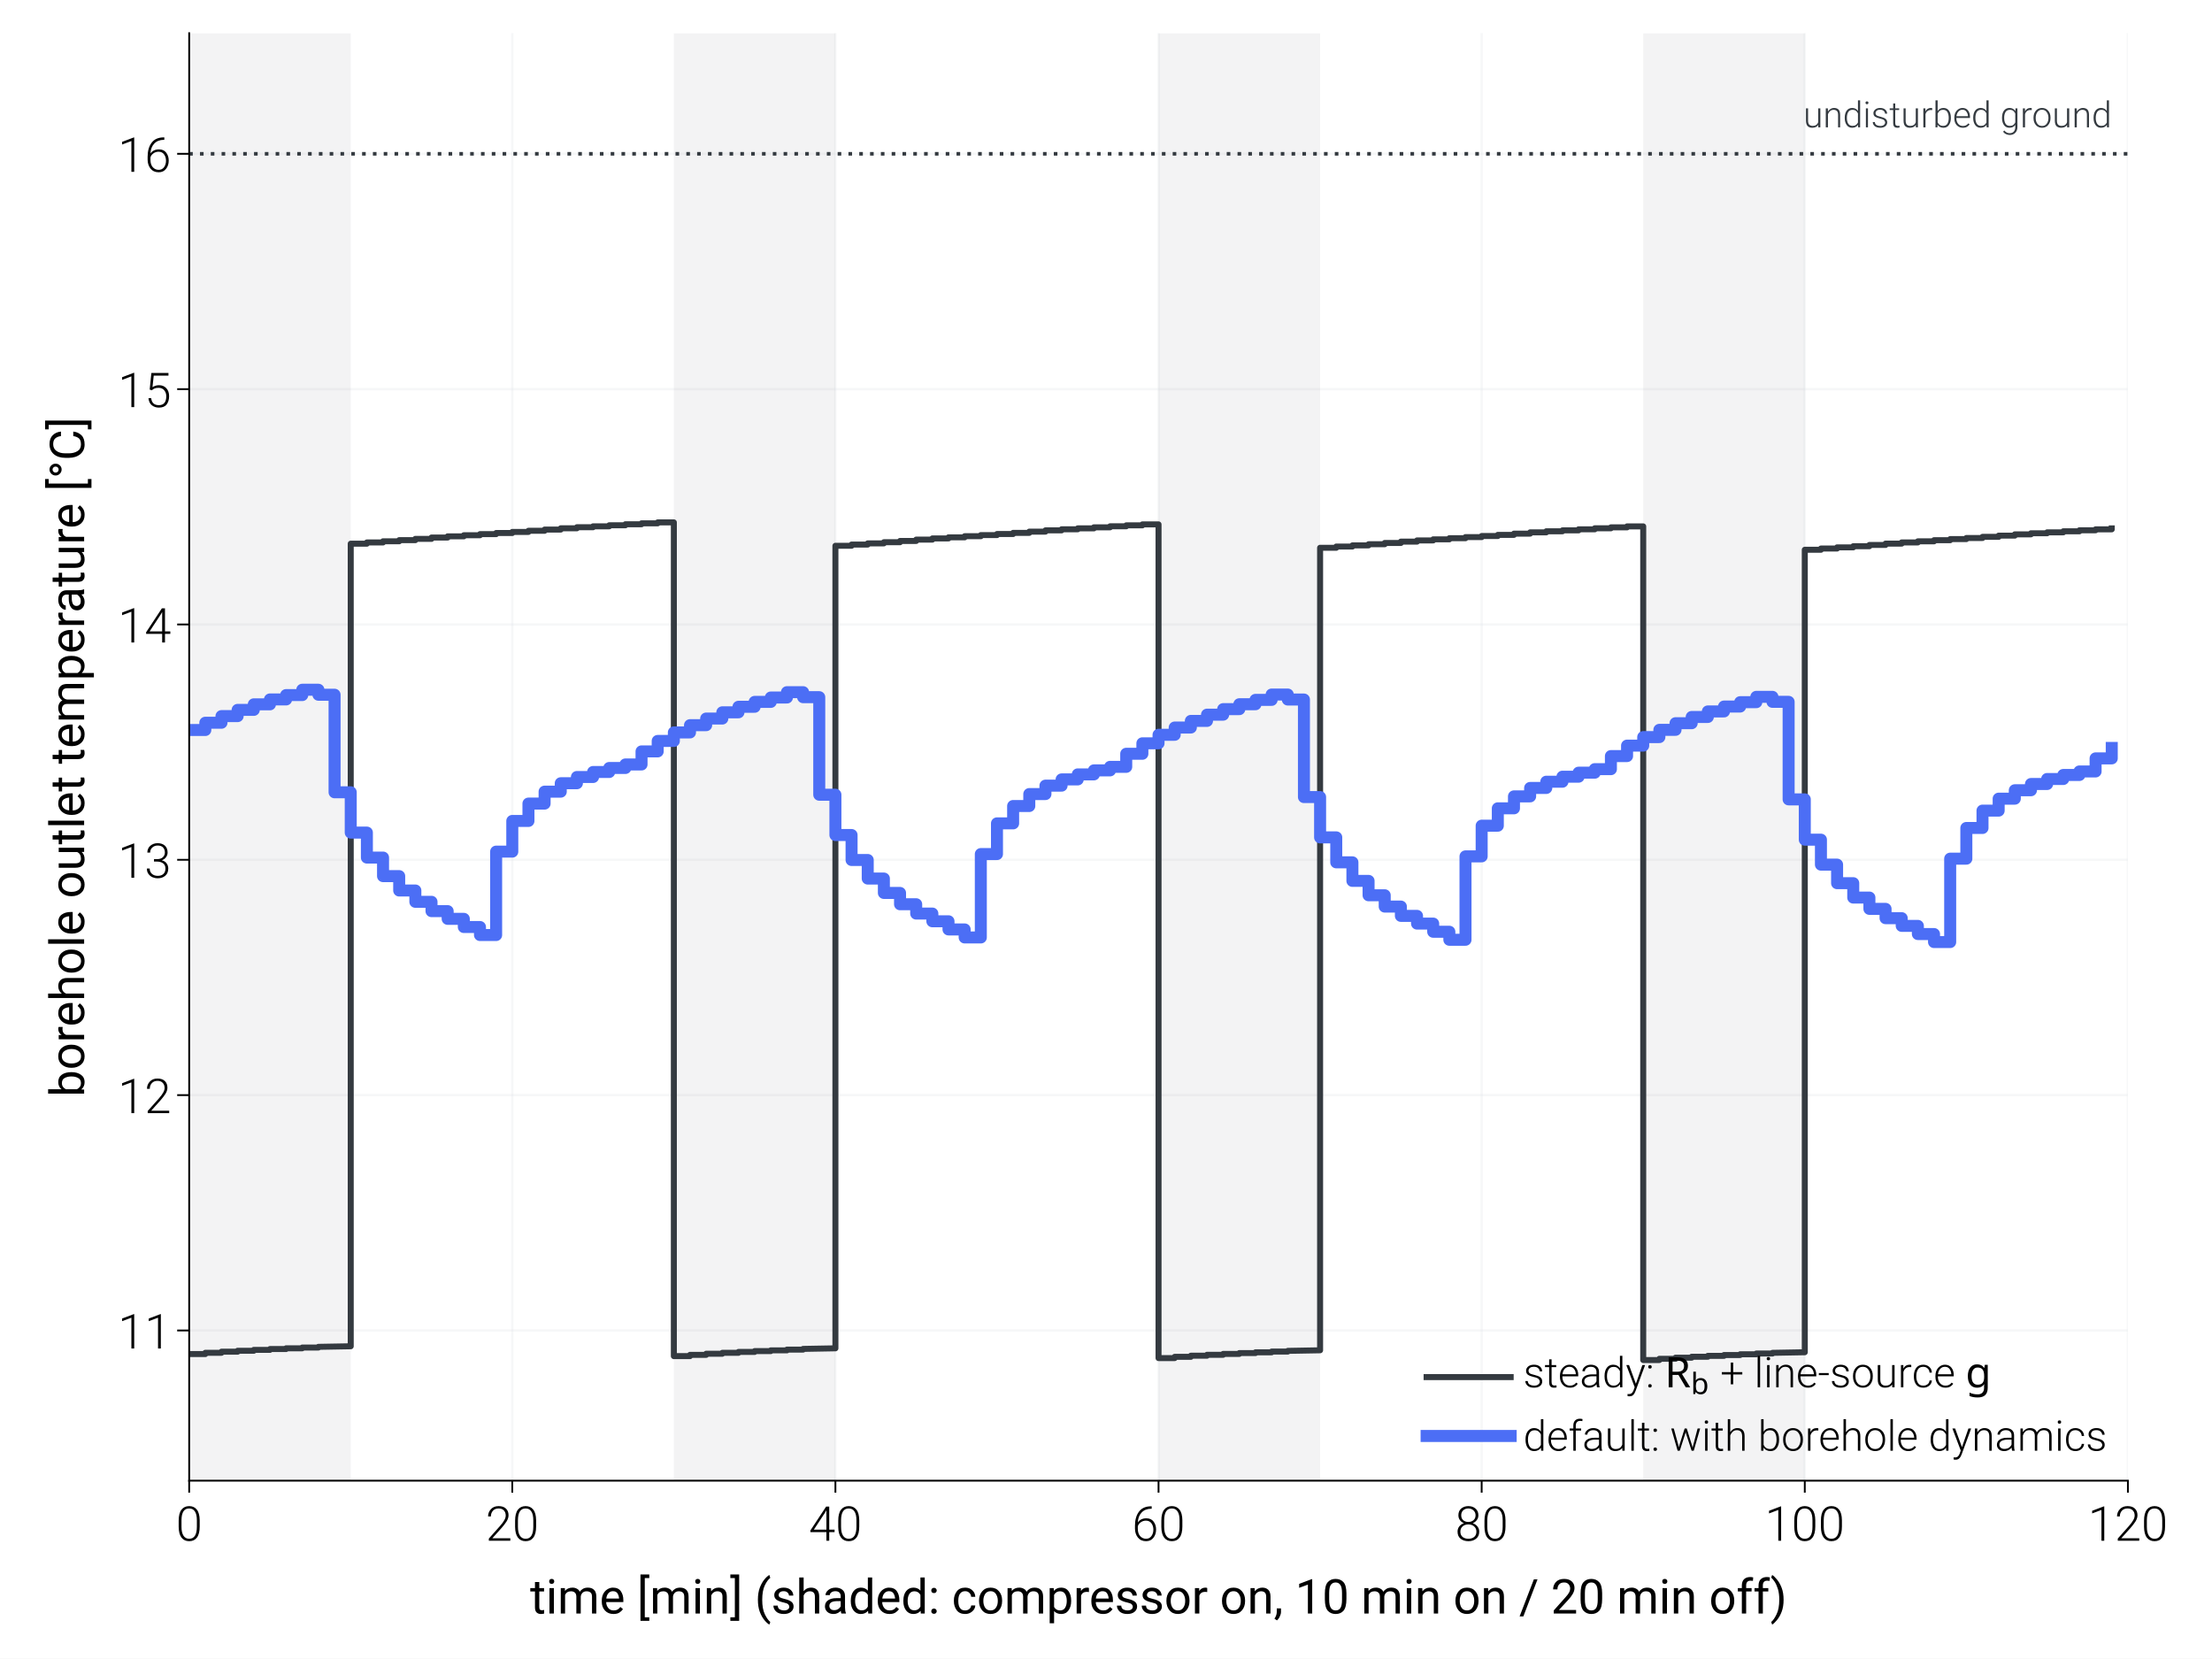
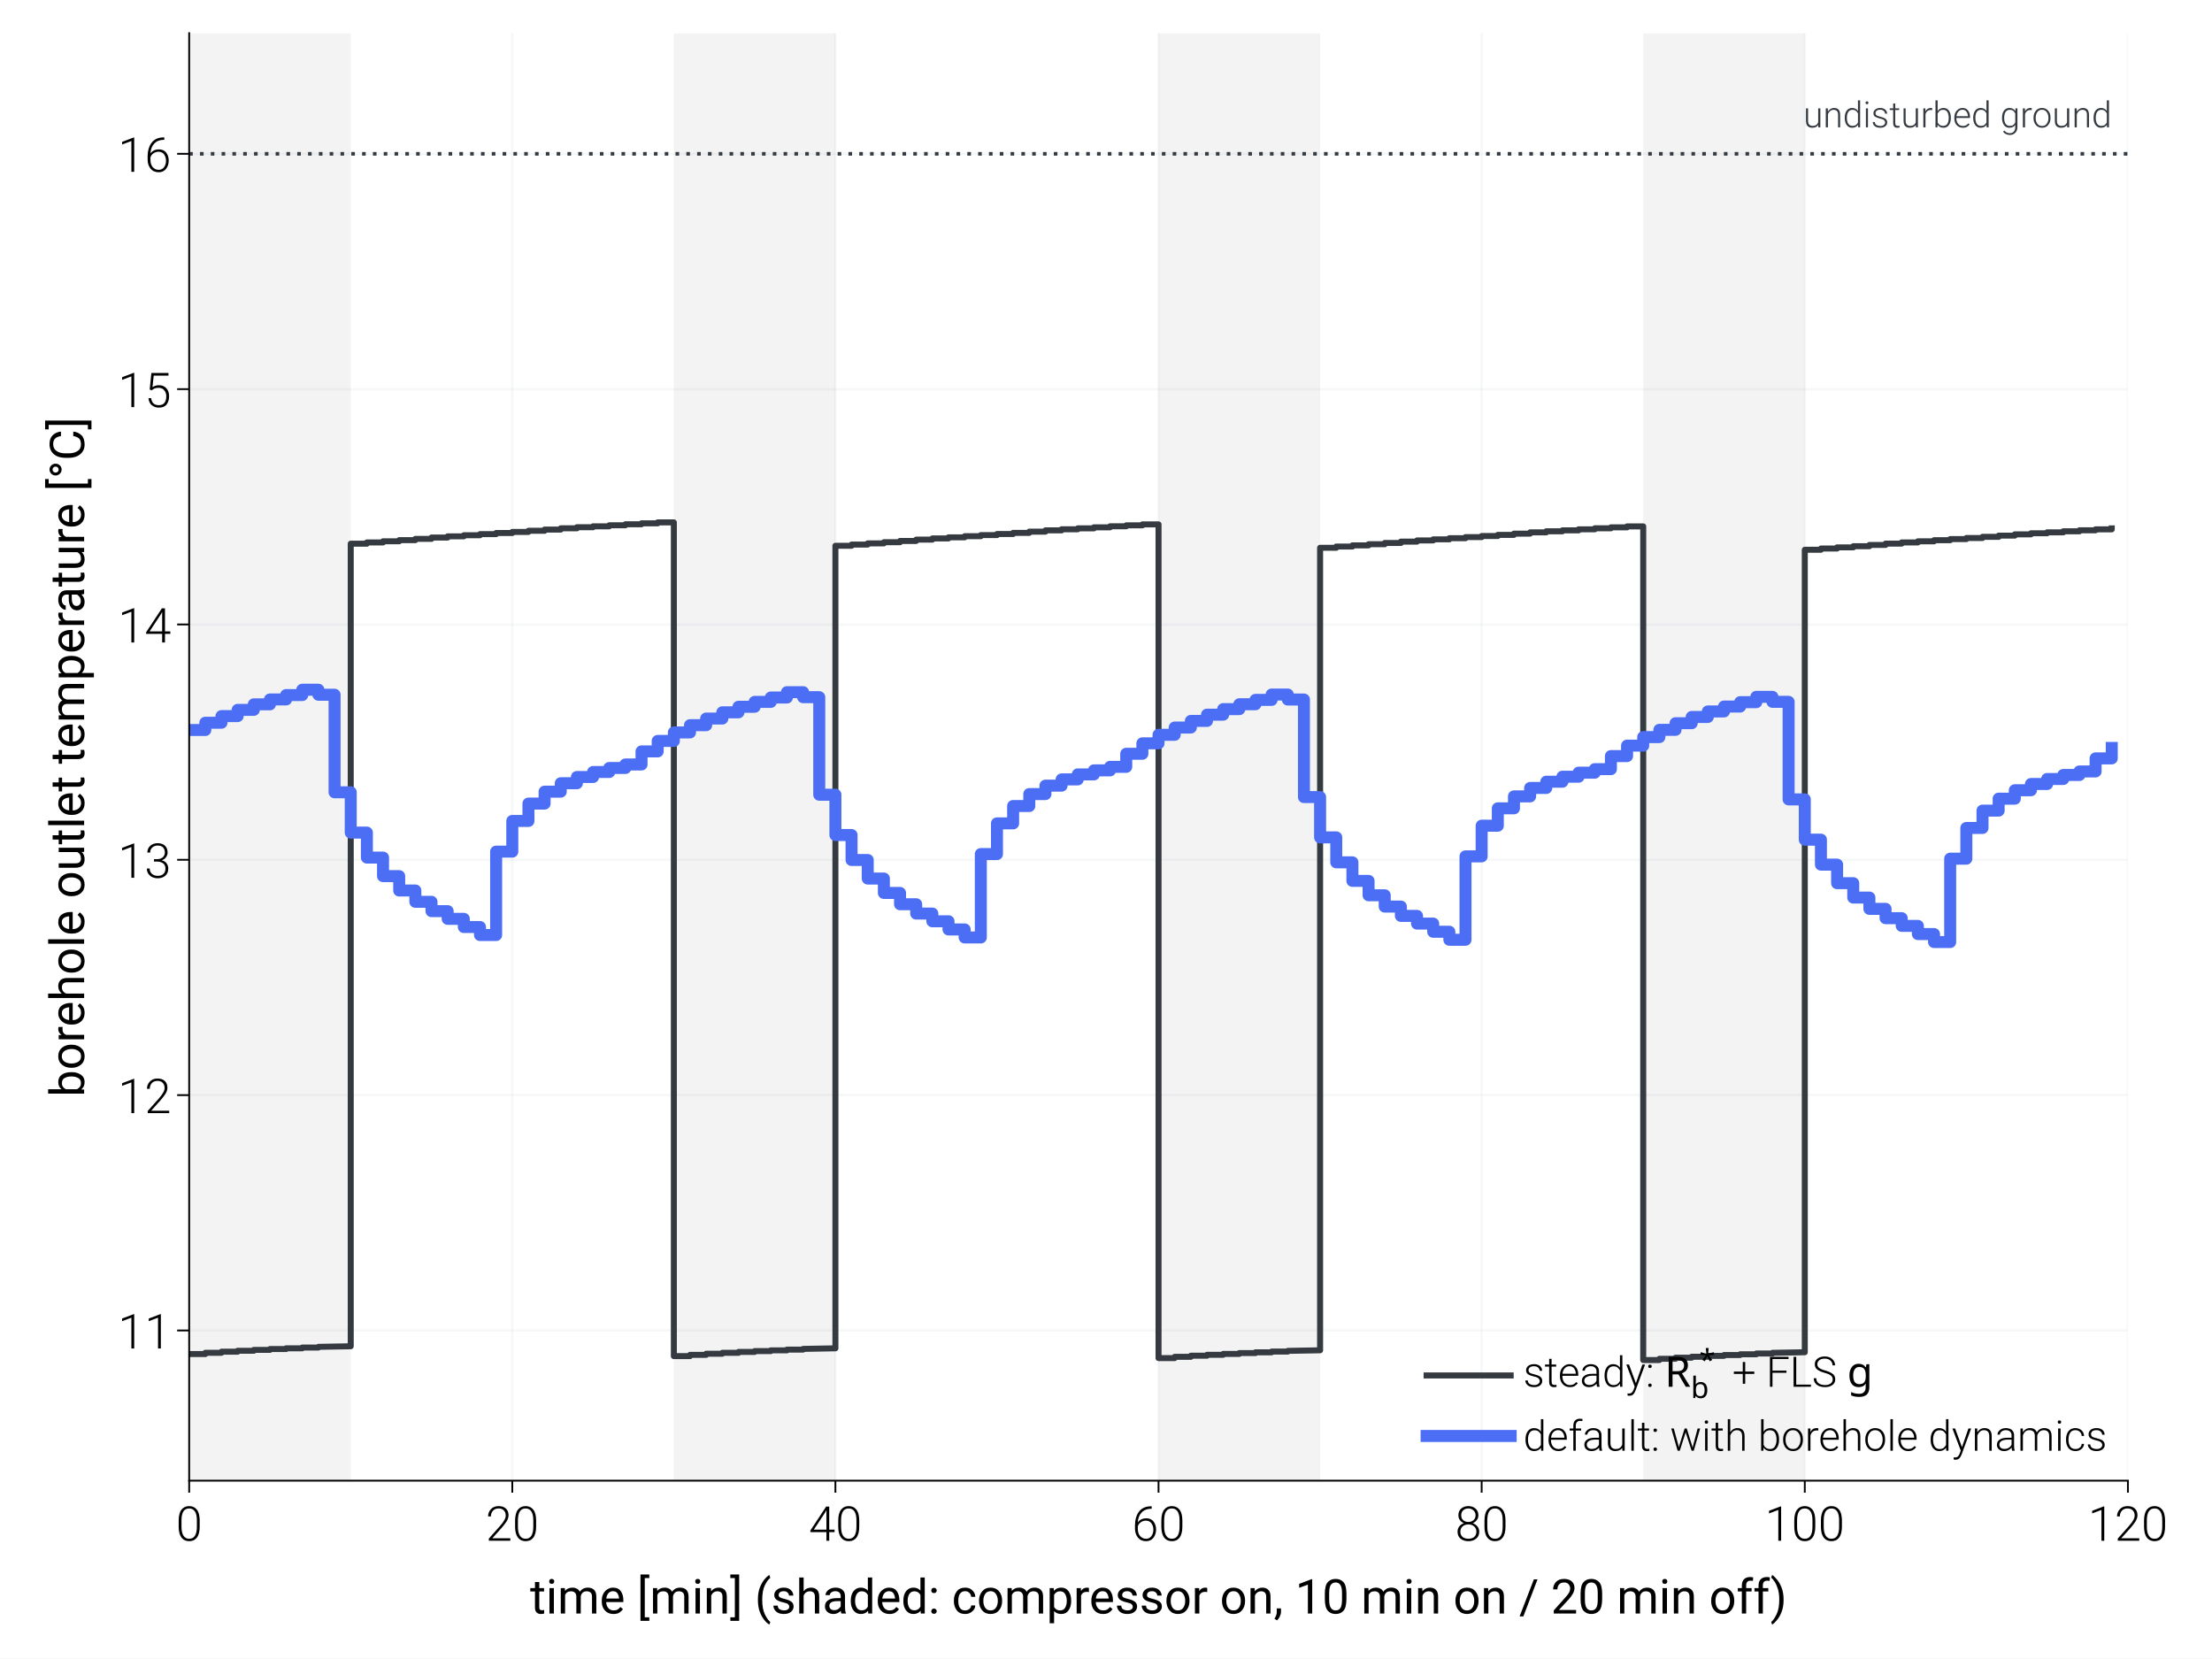
<svg xmlns="http://www.w3.org/2000/svg" xmlns:xlink="http://www.w3.org/1999/xlink" width="368.4pt" height="276.24pt" viewBox="0 0 368.4 276.24" version="1.1">
  <defs>
    <style type="text/css">*{stroke-linejoin: round; stroke-linecap: butt}</style>
  </defs>
  <g id="figure_1">
    <g id="patch_1">
      <path d="M 0 276.24  L 368.4 276.24  L 368.4 0  L 0 0  z " style="fill: #ffffff" />
    </g>
    <g id="axes_1">
      <g id="patch_2">
        <path d="M 31.506 246.6  L 354.394 246.6  L 354.394 5.525  L 31.506 5.525  z " style="fill: #ffffff" />
      </g>
      <g id="matplotlib.axis_1">
        <g id="xtick_1">
          <g id="line2d_1">
            <path d="M 31.506 246.6  L 31.506 5.525  " clip-path="url(#pab0435eeef)" style="fill: none; stroke: #dee2e6; stroke-opacity: 0.25; stroke-width: 0.4; stroke-linecap: square" />
          </g>
          <g id="line2d_2">
            <defs>
              <path id="m72dfc59abe" d="M 0 0  L 0 2  " style="stroke: #000000; stroke-width: 0.3" />
            </defs>
            <g>
              <use xlink:href="#m72dfc59abe" x="31.506" y="246.6" style="stroke: #000000; stroke-width: 0.3" />
            </g>
          </g>
          <g id="text_1">
            <text style="font-weight: 300; font-size: 8px; font-family: 'Roboto', 'Lato', 'Inter', 'Open Sans', 'Arial', 'Helvetica', 'Paperlogy', 'Noto Sans CJK KR', 'Pretendard', 'Gothic A1', 'Freesentation', 'AppleGothic', 'Malgun Gothic', sans-serif; text-anchor: middle" x="31.506" y="256.6" transform="rotate(-0 31.5055 256.5996)">0</text>
          </g>
        </g>
        <g id="xtick_2">
          <g id="line2d_3">
            <path d="M 85.32 246.6  L 85.32 5.525  " clip-path="url(#pab0435eeef)" style="fill: none; stroke: #dee2e6; stroke-opacity: 0.25; stroke-width: 0.4; stroke-linecap: square" />
          </g>
          <g id="line2d_4">
            <g>
              <use xlink:href="#m72dfc59abe" x="85.32" y="246.6" style="stroke: #000000; stroke-width: 0.3" />
            </g>
          </g>
          <g id="text_2">
            <text style="font-weight: 300; font-size: 8px; font-family: 'Roboto', 'Lato', 'Inter', 'Open Sans', 'Arial', 'Helvetica', 'Paperlogy', 'Noto Sans CJK KR', 'Pretendard', 'Gothic A1', 'Freesentation', 'AppleGothic', 'Malgun Gothic', sans-serif; text-anchor: middle" x="85.32" y="256.6" transform="rotate(-0 85.32033 256.5996)">20</text>
          </g>
        </g>
        <g id="xtick_3">
          <g id="line2d_5">
            <path d="M 139.135 246.6  L 139.135 5.525  " clip-path="url(#pab0435eeef)" style="fill: none; stroke: #dee2e6; stroke-opacity: 0.25; stroke-width: 0.4; stroke-linecap: square" />
          </g>
          <g id="line2d_6">
            <g>
              <use xlink:href="#m72dfc59abe" x="139.135" y="246.6" style="stroke: #000000; stroke-width: 0.3" />
            </g>
          </g>
          <g id="text_3">
            <text style="font-weight: 300; font-size: 8px; font-family: 'Roboto', 'Lato', 'Inter', 'Open Sans', 'Arial', 'Helvetica', 'Paperlogy', 'Noto Sans CJK KR', 'Pretendard', 'Gothic A1', 'Freesentation', 'AppleGothic', 'Malgun Gothic', sans-serif; text-anchor: middle" x="139.135" y="256.6" transform="rotate(-0 139.1352 256.5996)">40</text>
          </g>
        </g>
        <g id="xtick_4">
          <g id="line2d_7">
            <path d="M 192.95 246.6  L 192.95 5.525  " clip-path="url(#pab0435eeef)" style="fill: none; stroke: #dee2e6; stroke-opacity: 0.25; stroke-width: 0.4; stroke-linecap: square" />
          </g>
          <g id="line2d_8">
            <g>
              <use xlink:href="#m72dfc59abe" x="192.95" y="246.6" style="stroke: #000000; stroke-width: 0.3" />
            </g>
          </g>
          <g id="text_4">
            <text style="font-weight: 300; font-size: 8px; font-family: 'Roboto', 'Lato', 'Inter', 'Open Sans', 'Arial', 'Helvetica', 'Paperlogy', 'Noto Sans CJK KR', 'Pretendard', 'Gothic A1', 'Freesentation', 'AppleGothic', 'Malgun Gothic', sans-serif; text-anchor: middle" x="192.95" y="256.6" transform="rotate(-0 192.95 256.5996)">60</text>
          </g>
        </g>
        <g id="xtick_5">
          <g id="line2d_9">
            <path d="M 246.765 246.6  L 246.765 5.525  " clip-path="url(#pab0435eeef)" style="fill: none; stroke: #dee2e6; stroke-opacity: 0.25; stroke-width: 0.4; stroke-linecap: square" />
          </g>
          <g id="line2d_10">
            <g>
              <use xlink:href="#m72dfc59abe" x="246.765" y="246.6" style="stroke: #000000; stroke-width: 0.3" />
            </g>
          </g>
          <g id="text_5">
            <text style="font-weight: 300; font-size: 8px; font-family: 'Roboto', 'Lato', 'Inter', 'Open Sans', 'Arial', 'Helvetica', 'Paperlogy', 'Noto Sans CJK KR', 'Pretendard', 'Gothic A1', 'Freesentation', 'AppleGothic', 'Malgun Gothic', sans-serif; text-anchor: middle" x="246.765" y="256.6" transform="rotate(-0 246.7648 256.5996)">80</text>
          </g>
        </g>
        <g id="xtick_6">
          <g id="line2d_11">
            <path d="M 300.58 246.6  L 300.58 5.525  " clip-path="url(#pab0435eeef)" style="fill: none; stroke: #dee2e6; stroke-opacity: 0.25; stroke-width: 0.4; stroke-linecap: square" />
          </g>
          <g id="line2d_12">
            <g>
              <use xlink:href="#m72dfc59abe" x="300.58" y="246.6" style="stroke: #000000; stroke-width: 0.3" />
            </g>
          </g>
          <g id="text_6">
            <text style="font-weight: 300; font-size: 8px; font-family: 'Roboto', 'Lato', 'Inter', 'Open Sans', 'Arial', 'Helvetica', 'Paperlogy', 'Noto Sans CJK KR', 'Pretendard', 'Gothic A1', 'Freesentation', 'AppleGothic', 'Malgun Gothic', sans-serif; text-anchor: middle" x="300.58" y="256.6" transform="rotate(-0 300.5797 256.5996)">100</text>
          </g>
        </g>
        <g id="xtick_7">
          <g id="line2d_13">
            <path d="M 354.394 246.6  L 354.394 5.525  " clip-path="url(#pab0435eeef)" style="fill: none; stroke: #dee2e6; stroke-opacity: 0.25; stroke-width: 0.4; stroke-linecap: square" />
          </g>
          <g id="line2d_14">
            <g>
              <use xlink:href="#m72dfc59abe" x="354.394" y="246.6" style="stroke: #000000; stroke-width: 0.3" />
            </g>
          </g>
          <g id="text_7">
            <text style="font-weight: 300; font-size: 8px; font-family: 'Roboto', 'Lato', 'Inter', 'Open Sans', 'Arial', 'Helvetica', 'Paperlogy', 'Noto Sans CJK KR', 'Pretendard', 'Gothic A1', 'Freesentation', 'AppleGothic', 'Malgun Gothic', sans-serif; text-anchor: middle" x="354.394" y="256.6" transform="rotate(-0 354.3945 256.5996)">120</text>
          </g>
        </g>
        <g id="text_8">
          <text style="font-size: 8px; font-family: 'Roboto', 'Lato', 'Inter', 'Open Sans', 'Arial', 'Helvetica', 'Paperlogy', 'Noto Sans CJK KR', 'Pretendard', 'Gothic A1', 'Freesentation', 'AppleGothic', 'Malgun Gothic', sans-serif; text-anchor: middle" x="192.95" y="268.725" transform="rotate(-0 192.95 268.7246)">time [min] (shaded: compressor on, 10 min on / 20 min off)</text>
        </g>
      </g>
      <g id="matplotlib.axis_2">
        <g id="ytick_1">
          <g id="line2d_15">
            <path d="M 31.506 221.583  L 354.394 221.583  " clip-path="url(#pab0435eeef)" style="fill: none; stroke: #dee2e6; stroke-opacity: 0.25; stroke-width: 0.4; stroke-linecap: square" />
          </g>
          <g id="line2d_16">
            <defs>
              <path id="mcdb739a64f" d="M 0 0  L -2 0  " style="stroke: #000000; stroke-width: 0.3" />
            </defs>
            <g>
              <use xlink:href="#mcdb739a64f" x="31.506" y="221.583" style="stroke: #000000; stroke-width: 0.3" />
            </g>
          </g>
          <g id="text_9">
            <text style="font-weight: 300; font-size: 8px; font-family: 'Roboto', 'Lato', 'Inter', 'Open Sans', 'Arial', 'Helvetica', 'Paperlogy', 'Noto Sans CJK KR', 'Pretendard', 'Gothic A1', 'Freesentation', 'AppleGothic', 'Malgun Gothic', sans-serif; text-anchor: end" x="28.506" y="224.583" transform="rotate(-0 28.5055 224.5827)">11</text>
          </g>
        </g>
        <g id="ytick_2">
          <g id="line2d_17">
            <path d="M 31.506 182.389  L 354.394 182.389  " clip-path="url(#pab0435eeef)" style="fill: none; stroke: #dee2e6; stroke-opacity: 0.25; stroke-width: 0.4; stroke-linecap: square" />
          </g>
          <g id="line2d_18">
            <g>
              <use xlink:href="#mcdb739a64f" x="31.506" y="182.389" style="stroke: #000000; stroke-width: 0.3" />
            </g>
          </g>
          <g id="text_10">
            <text style="font-weight: 300; font-size: 8px; font-family: 'Roboto', 'Lato', 'Inter', 'Open Sans', 'Arial', 'Helvetica', 'Paperlogy', 'Noto Sans CJK KR', 'Pretendard', 'Gothic A1', 'Freesentation', 'AppleGothic', 'Malgun Gothic', sans-serif; text-anchor: end" x="28.506" y="185.389" transform="rotate(-0 28.5055 185.3891)">12</text>
          </g>
        </g>
        <g id="ytick_3">
          <g id="line2d_19">
            <path d="M 31.506 143.195  L 354.394 143.195  " clip-path="url(#pab0435eeef)" style="fill: none; stroke: #dee2e6; stroke-opacity: 0.25; stroke-width: 0.4; stroke-linecap: square" />
          </g>
          <g id="line2d_20">
            <g>
              <use xlink:href="#mcdb739a64f" x="31.506" y="143.195" style="stroke: #000000; stroke-width: 0.3" />
            </g>
          </g>
          <g id="text_11">
            <text style="font-weight: 300; font-size: 8px; font-family: 'Roboto', 'Lato', 'Inter', 'Open Sans', 'Arial', 'Helvetica', 'Paperlogy', 'Noto Sans CJK KR', 'Pretendard', 'Gothic A1', 'Freesentation', 'AppleGothic', 'Malgun Gothic', sans-serif; text-anchor: end" x="28.506" y="146.195" transform="rotate(-0 28.5055 146.1954)">13</text>
          </g>
        </g>
        <g id="ytick_4">
          <g id="line2d_21">
            <path d="M 31.506 104.002  L 354.394 104.002  " clip-path="url(#pab0435eeef)" style="fill: none; stroke: #dee2e6; stroke-opacity: 0.25; stroke-width: 0.4; stroke-linecap: square" />
          </g>
          <g id="line2d_22">
            <g>
              <use xlink:href="#mcdb739a64f" x="31.506" y="104.002" style="stroke: #000000; stroke-width: 0.3" />
            </g>
          </g>
          <g id="text_12">
            <text style="font-weight: 300; font-size: 8px; font-family: 'Roboto', 'Lato', 'Inter', 'Open Sans', 'Arial', 'Helvetica', 'Paperlogy', 'Noto Sans CJK KR', 'Pretendard', 'Gothic A1', 'Freesentation', 'AppleGothic', 'Malgun Gothic', sans-serif; text-anchor: end" x="28.506" y="107.002" transform="rotate(-0 28.5055 107.0017)">14</text>
          </g>
        </g>
        <g id="ytick_5">
          <g id="line2d_23">
            <path d="M 31.506 64.808  L 354.394 64.808  " clip-path="url(#pab0435eeef)" style="fill: none; stroke: #dee2e6; stroke-opacity: 0.25; stroke-width: 0.4; stroke-linecap: square" />
          </g>
          <g id="line2d_24">
            <g>
              <use xlink:href="#mcdb739a64f" x="31.506" y="64.808" style="stroke: #000000; stroke-width: 0.3" />
            </g>
          </g>
          <g id="text_13">
            <text style="font-weight: 300; font-size: 8px; font-family: 'Roboto', 'Lato', 'Inter', 'Open Sans', 'Arial', 'Helvetica', 'Paperlogy', 'Noto Sans CJK KR', 'Pretendard', 'Gothic A1', 'Freesentation', 'AppleGothic', 'Malgun Gothic', sans-serif; text-anchor: end" x="28.506" y="67.808" transform="rotate(-0 28.5055 67.80804)">15</text>
          </g>
        </g>
        <g id="ytick_6">
          <g id="line2d_25">
            <path d="M 31.506 25.614  L 354.394 25.614  " clip-path="url(#pab0435eeef)" style="fill: none; stroke: #dee2e6; stroke-opacity: 0.25; stroke-width: 0.4; stroke-linecap: square" />
          </g>
          <g id="line2d_26">
            <g>
              <use xlink:href="#mcdb739a64f" x="31.506" y="25.614" style="stroke: #000000; stroke-width: 0.3" />
            </g>
          </g>
          <g id="text_14">
            <text style="font-weight: 300; font-size: 8px; font-family: 'Roboto', 'Lato', 'Inter', 'Open Sans', 'Arial', 'Helvetica', 'Paperlogy', 'Noto Sans CJK KR', 'Pretendard', 'Gothic A1', 'Freesentation', 'AppleGothic', 'Malgun Gothic', sans-serif; text-anchor: end" x="28.506" y="28.614" transform="rotate(-0 28.5055 28.61436)">16</text>
          </g>
        </g>
        <g id="text_15">
          <text style="font-size: 8px; font-family: 'Roboto', 'Lato', 'Inter', 'Open Sans', 'Arial', 'Helvetica', 'Paperlogy', 'Noto Sans CJK KR', 'Pretendard', 'Gothic A1', 'Freesentation', 'AppleGothic', 'Malgun Gothic', sans-serif; text-anchor: middle" x="14.013" y="126.062" transform="rotate(-90 14.013 126.0622)">borehole outlet temperature [°C]</text>
        </g>
      </g>
      <g id="patch_3">
        <path d="M 31.506 246.6  L 58.413 246.6  L 58.413 5.525  L 31.506 5.525  z " clip-path="url(#pab0435eeef)" style="fill: #343a40; opacity: 0.06" />
      </g>
      <g id="patch_4">
        <path d="M 112.228 246.6  L 139.135 246.6  L 139.135 5.525  L 112.228 5.525  z " clip-path="url(#pab0435eeef)" style="fill: #343a40; opacity: 0.06" />
      </g>
      <g id="patch_5">
        <path d="M 192.95 246.6  L 219.857 246.6  L 219.857 5.525  L 192.95 5.525  z " clip-path="url(#pab0435eeef)" style="fill: #343a40; opacity: 0.06" />
      </g>
      <g id="patch_6">
        <path d="M 273.672 246.6  L 300.58 246.6  L 300.58 5.525  L 273.672 5.525  z " clip-path="url(#pab0435eeef)" style="fill: #343a40; opacity: 0.06" />
      </g>
      <g id="line2d_27">
        <path d="M 31.506 25.614  L 354.394 25.614  " clip-path="url(#pab0435eeef)" style="fill: none; stroke-dasharray: 0.6,1.2; stroke-dashoffset: 0; stroke: #343a40; stroke-width: 0.6" />
      </g>
      <g id="line2d_28">
        <path d="M 31.506 225.513  L 34.196 225.513  L 34.196 225.303  L 36.887 225.303  L 36.887 225.119  L 39.578 225.119  L 39.578 224.964  L 42.268 224.964  L 42.268 224.818  L 44.959 224.818  L 44.959 224.678  L 47.65 224.678  L 47.65 224.553  L 50.341 224.553  L 50.341 224.428  L 53.031 224.428  L 53.031 224.311  L 58.413 224.215  L 58.413 90.549  L 61.104 90.549  L 61.104 90.344  L 63.794 90.344  L 63.794 90.149  L 66.485 90.149  L 66.485 89.959  L 69.176 89.959  L 69.176 89.747  L 71.867 89.747  L 71.867 89.523  L 74.557 89.523  L 74.557 89.325  L 77.248 89.325  L 77.248 89.144  L 79.939 89.144  L 79.939 88.957  L 82.63 88.957  L 82.63 88.771  L 85.32 88.771  L 85.32 88.592  L 88.011 88.592  L 88.011 88.4  L 90.702 88.4  L 90.702 88.197  L 93.393 88.197  L 93.393 87.985  L 96.083 87.985  L 96.083 87.808  L 98.774 87.808  L 98.774 87.656  L 101.465 87.656  L 101.465 87.483  L 104.156 87.483  L 104.156 87.313  L 106.846 87.313  L 106.846 87.159  L 109.537 87.159  L 109.537 87.001  L 112.228 87.001  L 112.228 225.856  L 114.918 225.856  L 114.918 225.646  L 117.609 225.646  L 117.609 225.461  L 120.3 225.461  L 120.3 225.307  L 122.991 225.307  L 122.991 225.16  L 125.681 225.16  L 125.681 225.02  L 128.372 225.02  L 128.372 224.896  L 131.063 224.896  L 131.063 224.771  L 133.754 224.771  L 133.754 224.654  L 139.135 224.557  L 139.135 90.897  L 141.826 90.897  L 141.826 90.692  L 144.517 90.692  L 144.517 90.497  L 147.207 90.497  L 147.207 90.306  L 149.898 90.306  L 149.898 90.094  L 152.589 90.094  L 152.589 89.871  L 155.28 89.871  L 155.28 89.673  L 157.97 89.673  L 157.97 89.492  L 160.661 89.492  L 160.661 89.304  L 163.352 89.304  L 163.352 89.119  L 166.043 89.119  L 166.043 88.94  L 168.733 88.94  L 168.733 88.747  L 171.424 88.747  L 171.424 88.542  L 174.115 88.542  L 174.115 88.329  L 176.806 88.329  L 176.806 88.15  L 179.496 88.15  L 179.496 87.997  L 182.187 87.997  L 182.187 87.823  L 184.878 87.823  L 184.878 87.652  L 187.569 87.652  L 187.569 87.496  L 190.259 87.496  L 190.259 87.336  L 192.95 87.336  L 192.95 226.184  L 195.641 226.184  L 195.641 225.974  L 198.331 225.974  L 198.331 225.789  L 201.022 225.789  L 201.022 225.635  L 203.713 225.635  L 203.713 225.488  L 206.404 225.488  L 206.404 225.348  L 209.094 225.348  L 209.094 225.224  L 211.785 225.224  L 211.785 225.099  L 214.476 225.099  L 214.476 224.982  L 219.857 224.885  L 219.857 91.231  L 222.548 91.231  L 222.548 91.025  L 225.239 91.025  L 225.239 90.831  L 227.93 90.831  L 227.93 90.64  L 230.62 90.64  L 230.62 90.428  L 233.311 90.428  L 233.311 90.204  L 236.002 90.204  L 236.002 90.006  L 238.693 90.006  L 238.693 89.825  L 241.383 89.825  L 241.383 89.637  L 244.074 89.637  L 244.074 89.452  L 246.765 89.452  L 246.765 89.273  L 249.456 89.273  L 249.456 89.08  L 252.146 89.08  L 252.146 88.876  L 254.837 88.876  L 254.837 88.662  L 257.528 88.662  L 257.528 88.483  L 260.219 88.483  L 260.219 88.33  L 262.909 88.33  L 262.909 88.155  L 265.6 88.155  L 265.6 87.984  L 268.291 87.984  L 268.291 87.828  L 270.982 87.828  L 270.982 87.668  L 273.672 87.668  L 273.672 226.51  L 276.363 226.51  L 276.363 226.3  L 279.054 226.3  L 279.054 226.115  L 281.744 226.115  L 281.744 225.961  L 284.435 225.961  L 284.435 225.814  L 287.126 225.814  L 287.126 225.674  L 289.817 225.674  L 289.817 225.55  L 292.507 225.55  L 292.507 225.425  L 295.198 225.425  L 295.198 225.308  L 300.58 225.211  L 300.58 91.562  L 303.27 91.562  L 303.27 91.356  L 305.961 91.356  L 305.961 91.162  L 308.652 91.162  L 308.652 90.971  L 311.343 90.971  L 311.343 90.759  L 314.033 90.759  L 314.033 90.536  L 316.724 90.536  L 316.724 90.338  L 319.415 90.338  L 319.415 90.156  L 322.106 90.156  L 322.106 89.969  L 324.796 89.969  L 324.796 89.784  L 327.487 89.784  L 327.487 89.604  L 330.178 89.604  L 330.178 89.412  L 332.869 89.412  L 332.869 89.207  L 335.559 89.207  L 335.559 88.993  L 338.25 88.993  L 338.25 88.814  L 340.941 88.814  L 340.941 88.661  L 343.632 88.661  L 343.632 88.486  L 346.322 88.486  L 346.322 88.315  L 349.013 88.315  L 349.013 88.159  L 351.704 88.159  L 351.704 87.999  L 351.704 87.999  " clip-path="url(#pab0435eeef)" style="fill: none; stroke: #343a40; stroke-linecap: square" />
      </g>
      <g id="line2d_29">
        <path d="M 31.506 121.578  L 34.196 121.578  L 34.196 120.369  L 36.887 120.369  L 36.887 119.265  L 39.578 119.265  L 39.578 118.226  L 42.268 118.226  L 42.268 117.305  L 44.959 117.305  L 44.959 116.49  L 47.65 116.49  L 47.65 115.762  L 50.341 115.762  L 50.341 114.874  L 53.031 114.874  L 53.031 115.705  L 55.722 115.705  L 55.722 131.952  L 58.413 131.952  L 58.413 138.666  L 61.104 138.666  L 61.104 142.824  L 63.794 142.824  L 63.794 145.915  L 66.485 145.915  L 66.485 148.31  L 69.176 148.31  L 69.176 150.194  L 71.867 150.194  L 71.867 151.745  L 74.557 151.745  L 74.557 153.03  L 77.248 153.03  L 77.248 154.39  L 79.939 154.39  L 79.939 155.725  L 82.63 155.725  L 82.63 141.836  L 85.32 141.836  L 85.32 136.725  L 88.011 136.725  L 88.011 133.834  L 90.702 133.834  L 90.702 131.845  L 93.393 131.845  L 93.393 130.445  L 96.083 130.445  L 96.083 129.406  L 98.774 129.406  L 98.774 128.573  L 101.465 128.573  L 101.465 127.905  L 104.156 127.905  L 104.156 127.319  L 106.846 127.319  L 106.846 125.143  L 109.537 125.143  L 109.537 123.402  L 112.228 123.402  L 112.228 121.985  L 114.918 121.985  L 114.918 120.776  L 117.609 120.776  L 117.609 119.672  L 120.3 119.672  L 120.3 118.633  L 122.991 118.633  L 122.991 117.712  L 125.681 117.712  L 125.681 116.897  L 128.372 116.897  L 128.372 116.169  L 131.063 116.169  L 131.063 115.281  L 133.754 115.281  L 133.754 116.112  L 136.444 116.112  L 136.444 132.358  L 139.135 132.358  L 139.135 139.071  L 141.826 139.071  L 141.826 143.229  L 144.517 143.229  L 144.517 146.319  L 147.207 146.319  L 147.207 148.715  L 149.898 148.715  L 149.898 150.599  L 152.589 150.599  L 152.589 152.15  L 155.28 152.15  L 155.28 153.434  L 157.97 153.434  L 157.97 154.794  L 160.661 154.794  L 160.661 156.129  L 163.352 156.129  L 163.352 142.241  L 166.043 142.241  L 166.043 137.13  L 168.733 137.13  L 168.733 134.238  L 171.424 134.238  L 171.424 132.248  L 174.115 132.248  L 174.115 130.846  L 176.806 130.846  L 176.806 129.807  L 179.496 129.807  L 179.496 128.972  L 182.187 128.972  L 182.187 128.303  L 184.878 128.303  L 184.878 127.715  L 187.569 127.715  L 187.569 125.538  L 190.259 125.538  L 190.259 123.796  L 192.95 123.796  L 192.95 122.377  L 195.641 122.377  L 195.641 121.167  L 198.331 121.167  L 198.331 120.064  L 201.022 120.064  L 201.022 119.025  L 203.713 119.025  L 203.713 118.104  L 206.404 118.104  L 206.404 117.289  L 209.094 117.289  L 209.094 116.561  L 211.785 116.561  L 211.785 115.673  L 214.476 115.673  L 214.476 116.504  L 217.167 116.504  L 217.167 132.749  L 219.857 132.749  L 219.857 139.462  L 222.548 139.462  L 222.548 143.619  L 225.239 143.619  L 225.239 146.708  L 227.93 146.708  L 227.93 149.103  L 230.62 149.103  L 230.62 150.986  L 233.311 150.986  L 233.311 152.536  L 236.002 152.536  L 236.002 153.82  L 238.693 153.82  L 238.693 155.179  L 241.383 155.179  L 241.383 156.514  L 244.074 156.514  L 244.074 142.625  L 246.765 142.625  L 246.765 137.515  L 249.456 137.515  L 249.456 134.623  L 252.146 134.623  L 252.146 132.633  L 254.837 132.633  L 254.837 131.231  L 257.528 131.231  L 257.528 130.191  L 260.219 130.191  L 260.219 129.356  L 262.909 129.356  L 262.909 128.687  L 265.6 128.687  L 265.6 128.099  L 268.291 128.099  L 268.291 125.922  L 270.982 125.922  L 270.982 124.18  L 273.672 124.18  L 273.672 122.761  L 276.363 122.761  L 276.363 121.551  L 279.054 121.551  L 279.054 120.448  L 281.744 120.448  L 281.744 119.409  L 284.435 119.409  L 284.435 118.488  L 287.126 118.488  L 287.126 117.673  L 289.817 117.673  L 289.817 116.945  L 292.507 116.945  L 292.507 116.057  L 295.198 116.057  L 295.198 116.888  L 297.889 116.888  L 297.889 133.132  L 300.58 133.132  L 300.58 139.844  L 303.27 139.844  L 303.27 144.001  L 305.961 144.001  L 305.961 147.09  L 308.652 147.09  L 308.652 149.485  L 311.343 149.485  L 311.343 151.368  L 314.033 151.368  L 314.033 152.918  L 316.724 152.918  L 316.724 154.201  L 319.415 154.201  L 319.415 155.561  L 322.106 155.561  L 322.106 156.895  L 324.796 156.895  L 324.796 143.007  L 327.487 143.007  L 327.487 137.897  L 330.178 137.897  L 330.178 135.005  L 332.869 135.005  L 332.869 133.015  L 335.559 133.015  L 335.559 131.613  L 338.25 131.613  L 338.25 130.573  L 340.941 130.573  L 340.941 129.739  L 343.632 129.739  L 343.632 129.069  L 346.322 129.069  L 346.322 128.481  L 349.013 128.481  L 349.013 126.305  L 351.704 126.305  L 351.704 124.562  L 351.704 124.562  " clip-path="url(#pab0435eeef)" style="fill: none; stroke: #4c6ef5; stroke-width: 2; stroke-linecap: square" />
      </g>
      <g id="patch_7">
        <path d="M 31.506 246.6  L 31.506 5.525  " style="fill: none; stroke: #000000; stroke-width: 0.3; stroke-linejoin: miter; stroke-linecap: square" />
      </g>
      <g id="patch_8">
        <path d="M 31.506 246.6  L 354.394 246.6  " style="fill: none; stroke: #000000; stroke-width: 0.3; stroke-linejoin: miter; stroke-linecap: square" />
      </g>
      <g id="text_16">
        <text style="font-weight: 300; font-size: 6px; font-family: 'Roboto', 'Lato', 'Inter', 'Open Sans', 'Arial', 'Helvetica', 'Paperlogy', 'Noto Sans CJK KR', 'Pretendard', 'Gothic A1', 'Freesentation', 'AppleGothic', 'Malgun Gothic', sans-serif; text-anchor: end; fill: #343a40" x="351.704" y="21.216" transform="rotate(-0 351.7038 21.21606)">undisturbed ground</text>
      </g>
      <g id="legend_1">
        <g id="line2d_30">
-           <path d="M 237.596 229.353  L 244.596 229.353  L 244.596 229.353  L 251.596 229.353  L 251.596 229.353  " style="fill: none; stroke: #343a40; stroke-linecap: square" />
+           <path d="M 237.596 229.073  L 244.596 229.073  L 244.596 229.073  L 251.596 229.073  L 251.596 229.073  " style="fill: none; stroke: #343a40; stroke-linecap: square" />
        </g>
        <g id="text_17">
-           <g transform="translate(253.6962 231.8033)">
+           <g transform="translate(253.6962 231.5233)">
            <text>
-               <tspan x="0" y="-0.75" style="font-weight: 300; font-size: 7px; font-family: 'Roboto'">s</tspan>
-               <tspan x="3.544" y="-0.75" style="font-weight: 300; font-size: 7px; font-family: 'Roboto'">t</tspan>
-               <tspan x="5.793" y="-0.75" style="font-weight: 300; font-size: 7px; font-family: 'Roboto'">e</tspan>
-               <tspan x="9.41" y="-0.75" style="font-weight: 300; font-size: 7px; font-family: 'Roboto'">a</tspan>
-               <tspan x="13.159" y="-0.75" style="font-weight: 300; font-size: 7px; font-family: 'Roboto'">d</tspan>
-               <tspan x="17.049" y="-0.75" style="font-weight: 300; font-size: 7px; font-family: 'Roboto'">y</tspan>
-               <tspan x="20.375" y="-0.75" style="font-weight: 300; font-size: 7px; font-family: 'Roboto'">:</tspan>
-               <tspan x="21.844" y="-0.75" style="font-weight: 300; font-size: 7px; font-family: 'Roboto'"> </tspan>
-               <tspan x="31.101" y="-0.75" style="font-weight: 300; font-size: 7px; font-family: 'Roboto'"> </tspan>
-               <tspan x="32.804" y="-0.75" style="font-weight: 300; font-size: 7px; font-family: 'Roboto'">+</tspan>
-               <tspan x="36.755" y="-0.75" style="font-weight: 300; font-size: 7px; font-family: 'Roboto'"> </tspan>
-               <tspan x="38.457" y="-0.75" style="font-weight: 300; font-size: 7px; font-family: 'Roboto'">l</tspan>
-               <tspan x="40.026" y="-0.75" style="font-weight: 300; font-size: 7px; font-family: 'Roboto'">i</tspan>
-               <tspan x="41.595" y="-0.75" style="font-weight: 300; font-size: 7px; font-family: 'Roboto'">n</tspan>
-               <tspan x="45.44" y="-0.75" style="font-weight: 300; font-size: 7px; font-family: 'Roboto'">e</tspan>
-               <tspan x="49.056" y="-0.75" style="font-weight: 300; font-size: 7px; font-family: 'Roboto'">-</tspan>
-               <tspan x="51.059" y="-0.75" style="font-weight: 300; font-size: 7px; font-family: 'Roboto'">s</tspan>
-               <tspan x="54.603" y="-0.75" style="font-weight: 300; font-size: 7px; font-family: 'Roboto'">o</tspan>
-               <tspan x="58.524" y="-0.75" style="font-weight: 300; font-size: 7px; font-family: 'Roboto'">u</tspan>
-               <tspan x="62.369" y="-0.75" style="font-weight: 300; font-size: 7px; font-family: 'Roboto'">r</tspan>
-               <tspan x="64.724" y="-0.75" style="font-weight: 300; font-size: 7px; font-family: 'Roboto'">c</tspan>
-               <tspan x="68.33" y="-0.75" style="font-weight: 300; font-size: 7px; font-family: 'Roboto'">e</tspan>
-               <tspan x="71.946" y="-0.75" style="font-weight: 300; font-size: 7px; font-family: 'Roboto'"> </tspan>
-               <tspan x="23.546" y="-0.75" style="font-size: 7px; font-family: 'Noto Sans Math'">R</tspan>
-               <tspan x="73.648" y="-0.75" style="font-size: 7px; font-family: 'Noto Sans Math'">g</tspan>
-               <tspan x="27.9" y="0.375" style="font-size: 4.9px; font-family: 'Noto Sans Math'">b</tspan>
+               <tspan x="0" y="-0.562" style="font-weight: 300; font-size: 7px; font-family: 'Roboto'">s</tspan>
+               <tspan x="3.544" y="-0.562" style="font-weight: 300; font-size: 7px; font-family: 'Roboto'">t</tspan>
+               <tspan x="5.793" y="-0.562" style="font-weight: 300; font-size: 7px; font-family: 'Roboto'">e</tspan>
+               <tspan x="9.41" y="-0.562" style="font-weight: 300; font-size: 7px; font-family: 'Roboto'">a</tspan>
+               <tspan x="13.159" y="-0.562" style="font-weight: 300; font-size: 7px; font-family: 'Roboto'">d</tspan>
+               <tspan x="17.049" y="-0.562" style="font-weight: 300; font-size: 7px; font-family: 'Roboto'">y</tspan>
+               <tspan x="20.375" y="-0.562" style="font-weight: 300; font-size: 7px; font-family: 'Roboto'">:</tspan>
+               <tspan x="21.844" y="-0.562" style="font-weight: 300; font-size: 7px; font-family: 'Roboto'"> </tspan>
+               <tspan x="33.102" y="-0.562" style="font-weight: 300; font-size: 7px; font-family: 'Roboto'"> </tspan>
+               <tspan x="34.804" y="-0.562" style="font-weight: 300; font-size: 7px; font-family: 'Roboto'">+</tspan>
+               <tspan x="38.755" y="-0.562" style="font-weight: 300; font-size: 7px; font-family: 'Roboto'"> </tspan>
+               <tspan x="40.457" y="-0.562" style="font-weight: 300; font-size: 7px; font-family: 'Roboto'">F</tspan>
+               <tspan x="44.395" y="-0.562" style="font-weight: 300; font-size: 7px; font-family: 'Roboto'">L</tspan>
+               <tspan x="48.083" y="-0.562" style="font-weight: 300; font-size: 7px; font-family: 'Roboto'">S</tspan>
+               <tspan x="52.229" y="-0.562" style="font-weight: 300; font-size: 7px; font-family: 'Roboto'"> </tspan>
+               <tspan x="23.546" y="-0.562" style="font-size: 7px; font-family: 'Noto Sans Math'">R</tspan>
+               <tspan x="53.931" y="-0.562" style="font-size: 7px; font-family: 'Noto Sans Math'">g</tspan>
+               <tspan x="27.9" y="1.312" style="font-size: 4.9px; font-family: 'Noto Sans Math'">b</tspan>
+               <tspan x="29.298" y="-3.281" style="font-size: 4.9px; font-family: 'Noto Sans Math'">*</tspan>
            </text>
          </g>
        </g>
        <g id="line2d_31">
          <path d="M 237.596 239.156  L 244.596 239.156  L 244.596 239.156  L 251.596 239.156  L 251.596 239.156  " style="fill: none; stroke: #4c6ef5; stroke-width: 2; stroke-linecap: square" />
        </g>
        <g id="text_18">
          <text style="font-weight: 300; font-size: 7px; font-family: 'Roboto', 'Lato', 'Inter', 'Open Sans', 'Arial', 'Helvetica', 'Paperlogy', 'Noto Sans CJK KR', 'Pretendard', 'Gothic A1', 'Freesentation', 'AppleGothic', 'Malgun Gothic', sans-serif; text-anchor: start" x="253.696" y="241.606" transform="rotate(-0 253.6962 241.6055)">default: with borehole dynamics</text>
        </g>
      </g>
    </g>
  </g>
  <defs>
    <clipPath id="pab0435eeef">
      <rect x="31.506" y="5.525" width="322.889" height="241.075" />
    </clipPath>
  </defs>
</svg>
